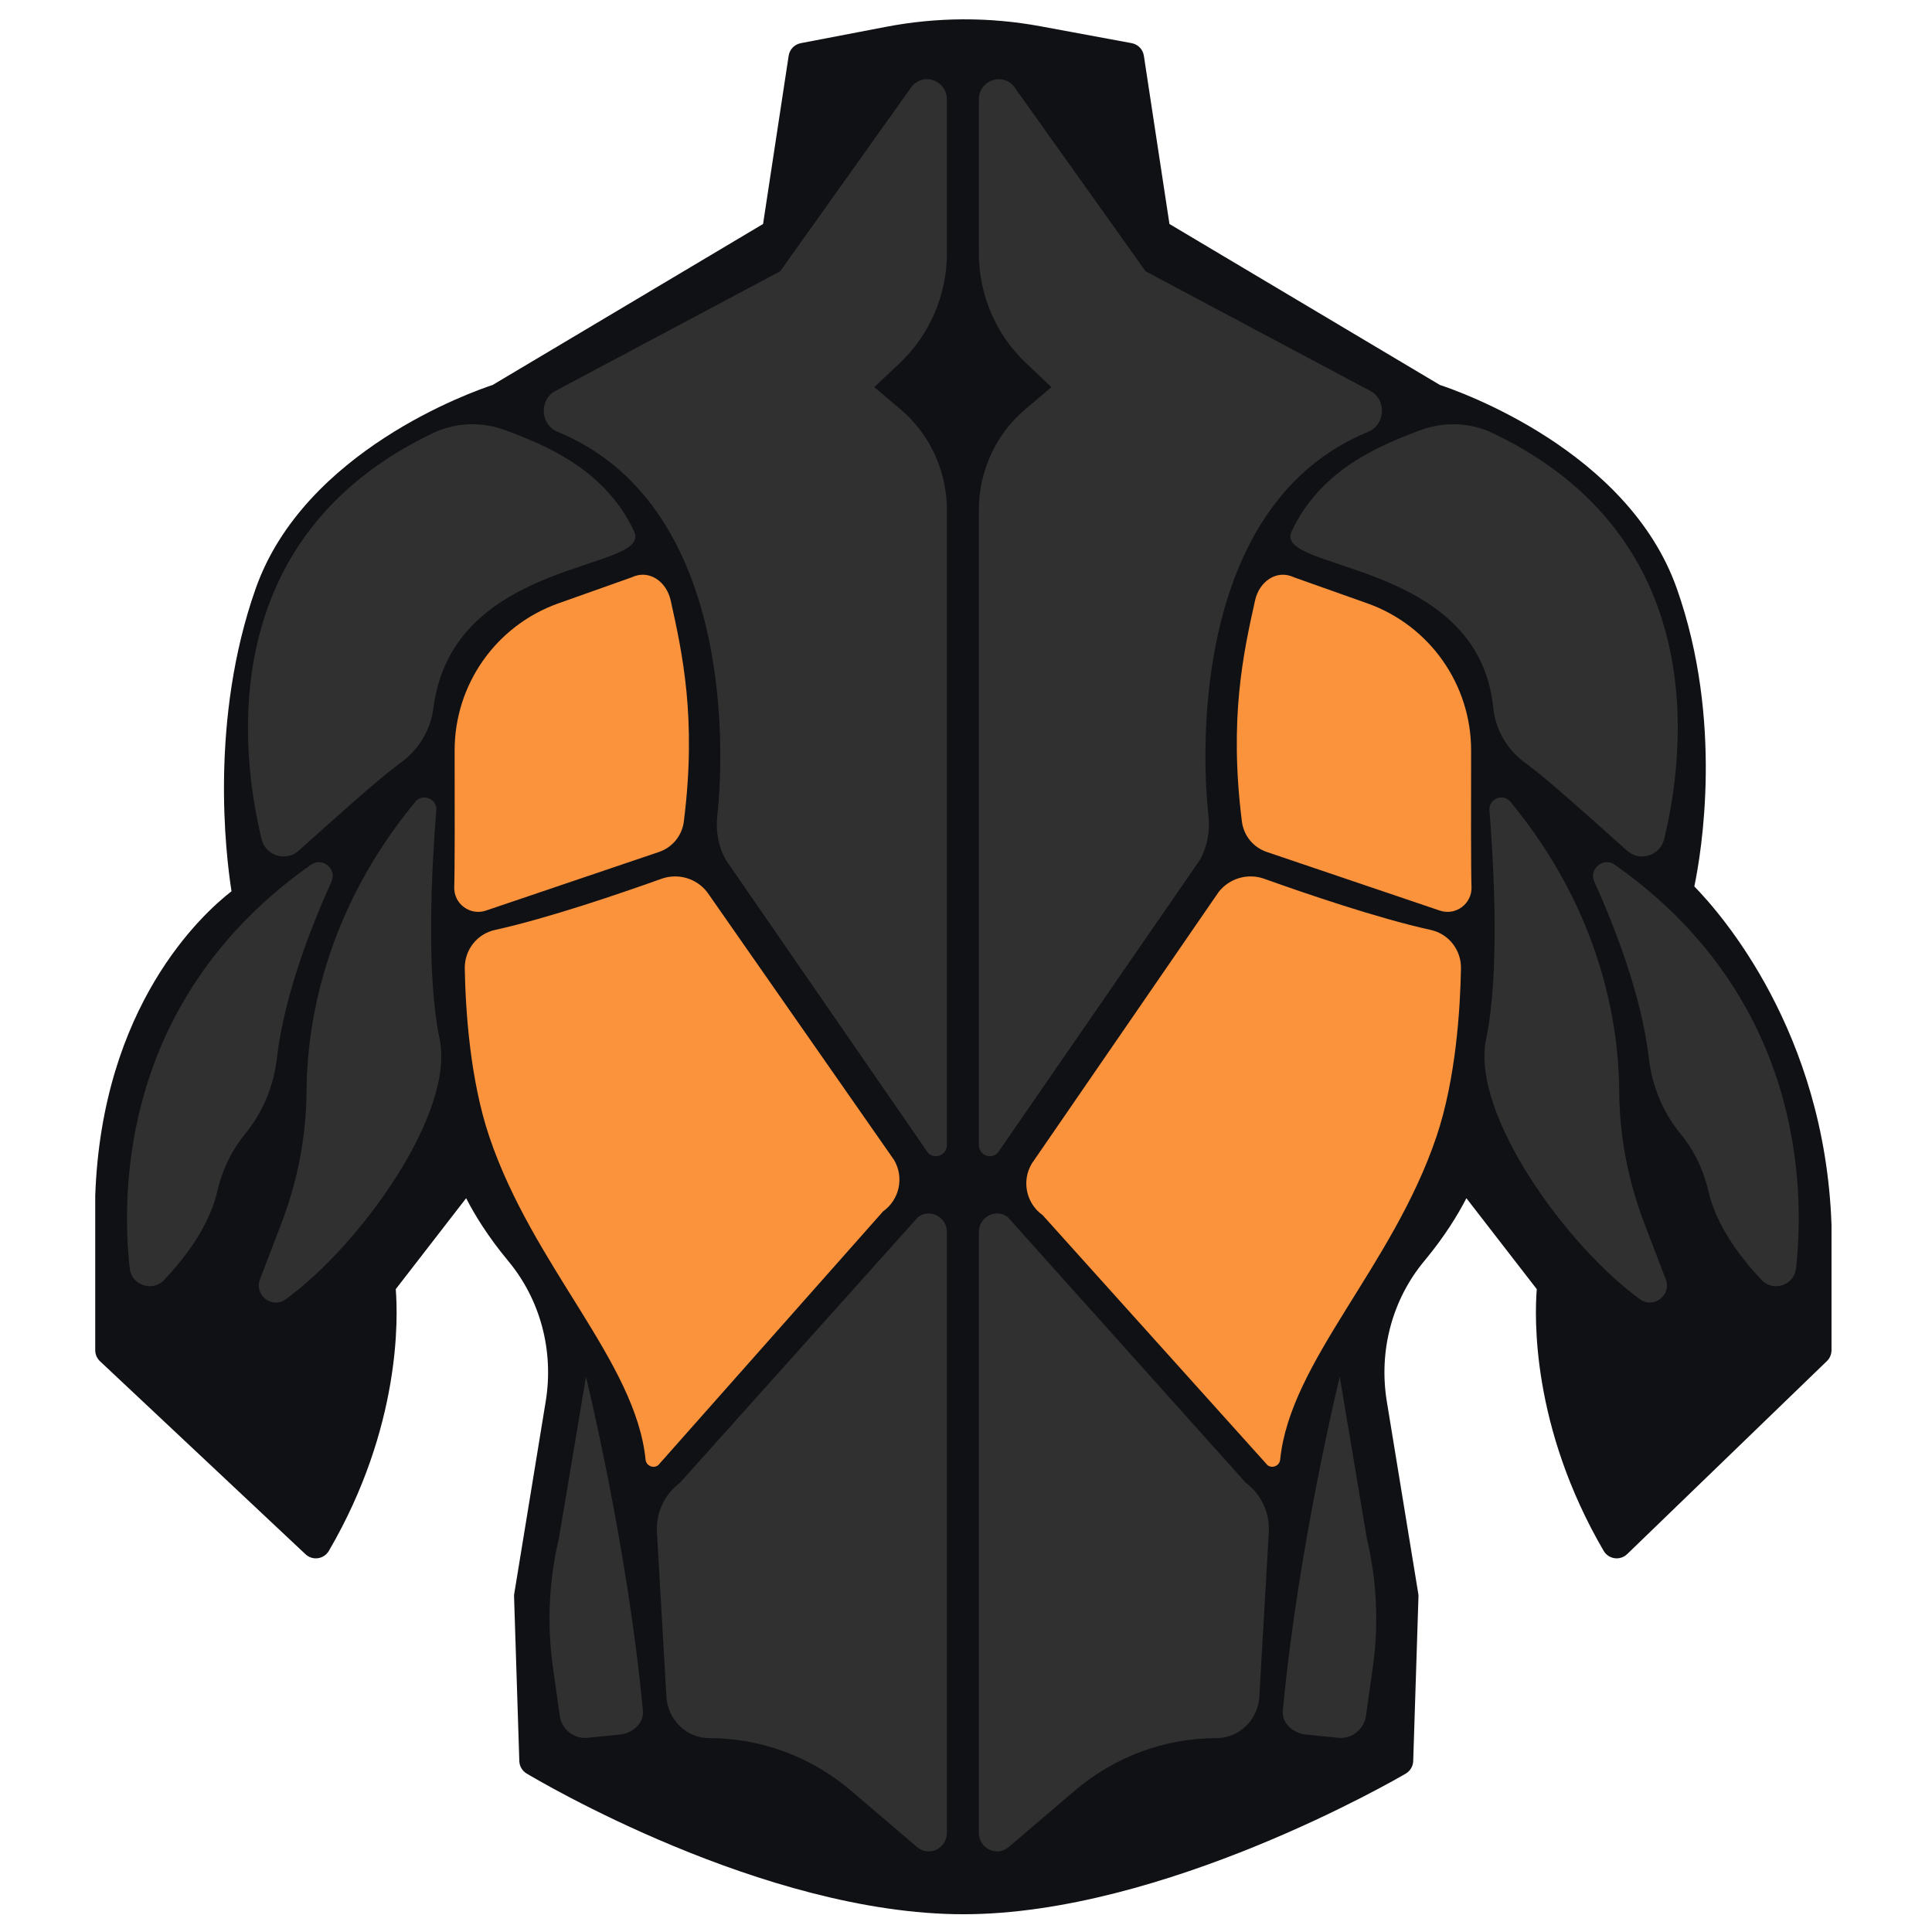
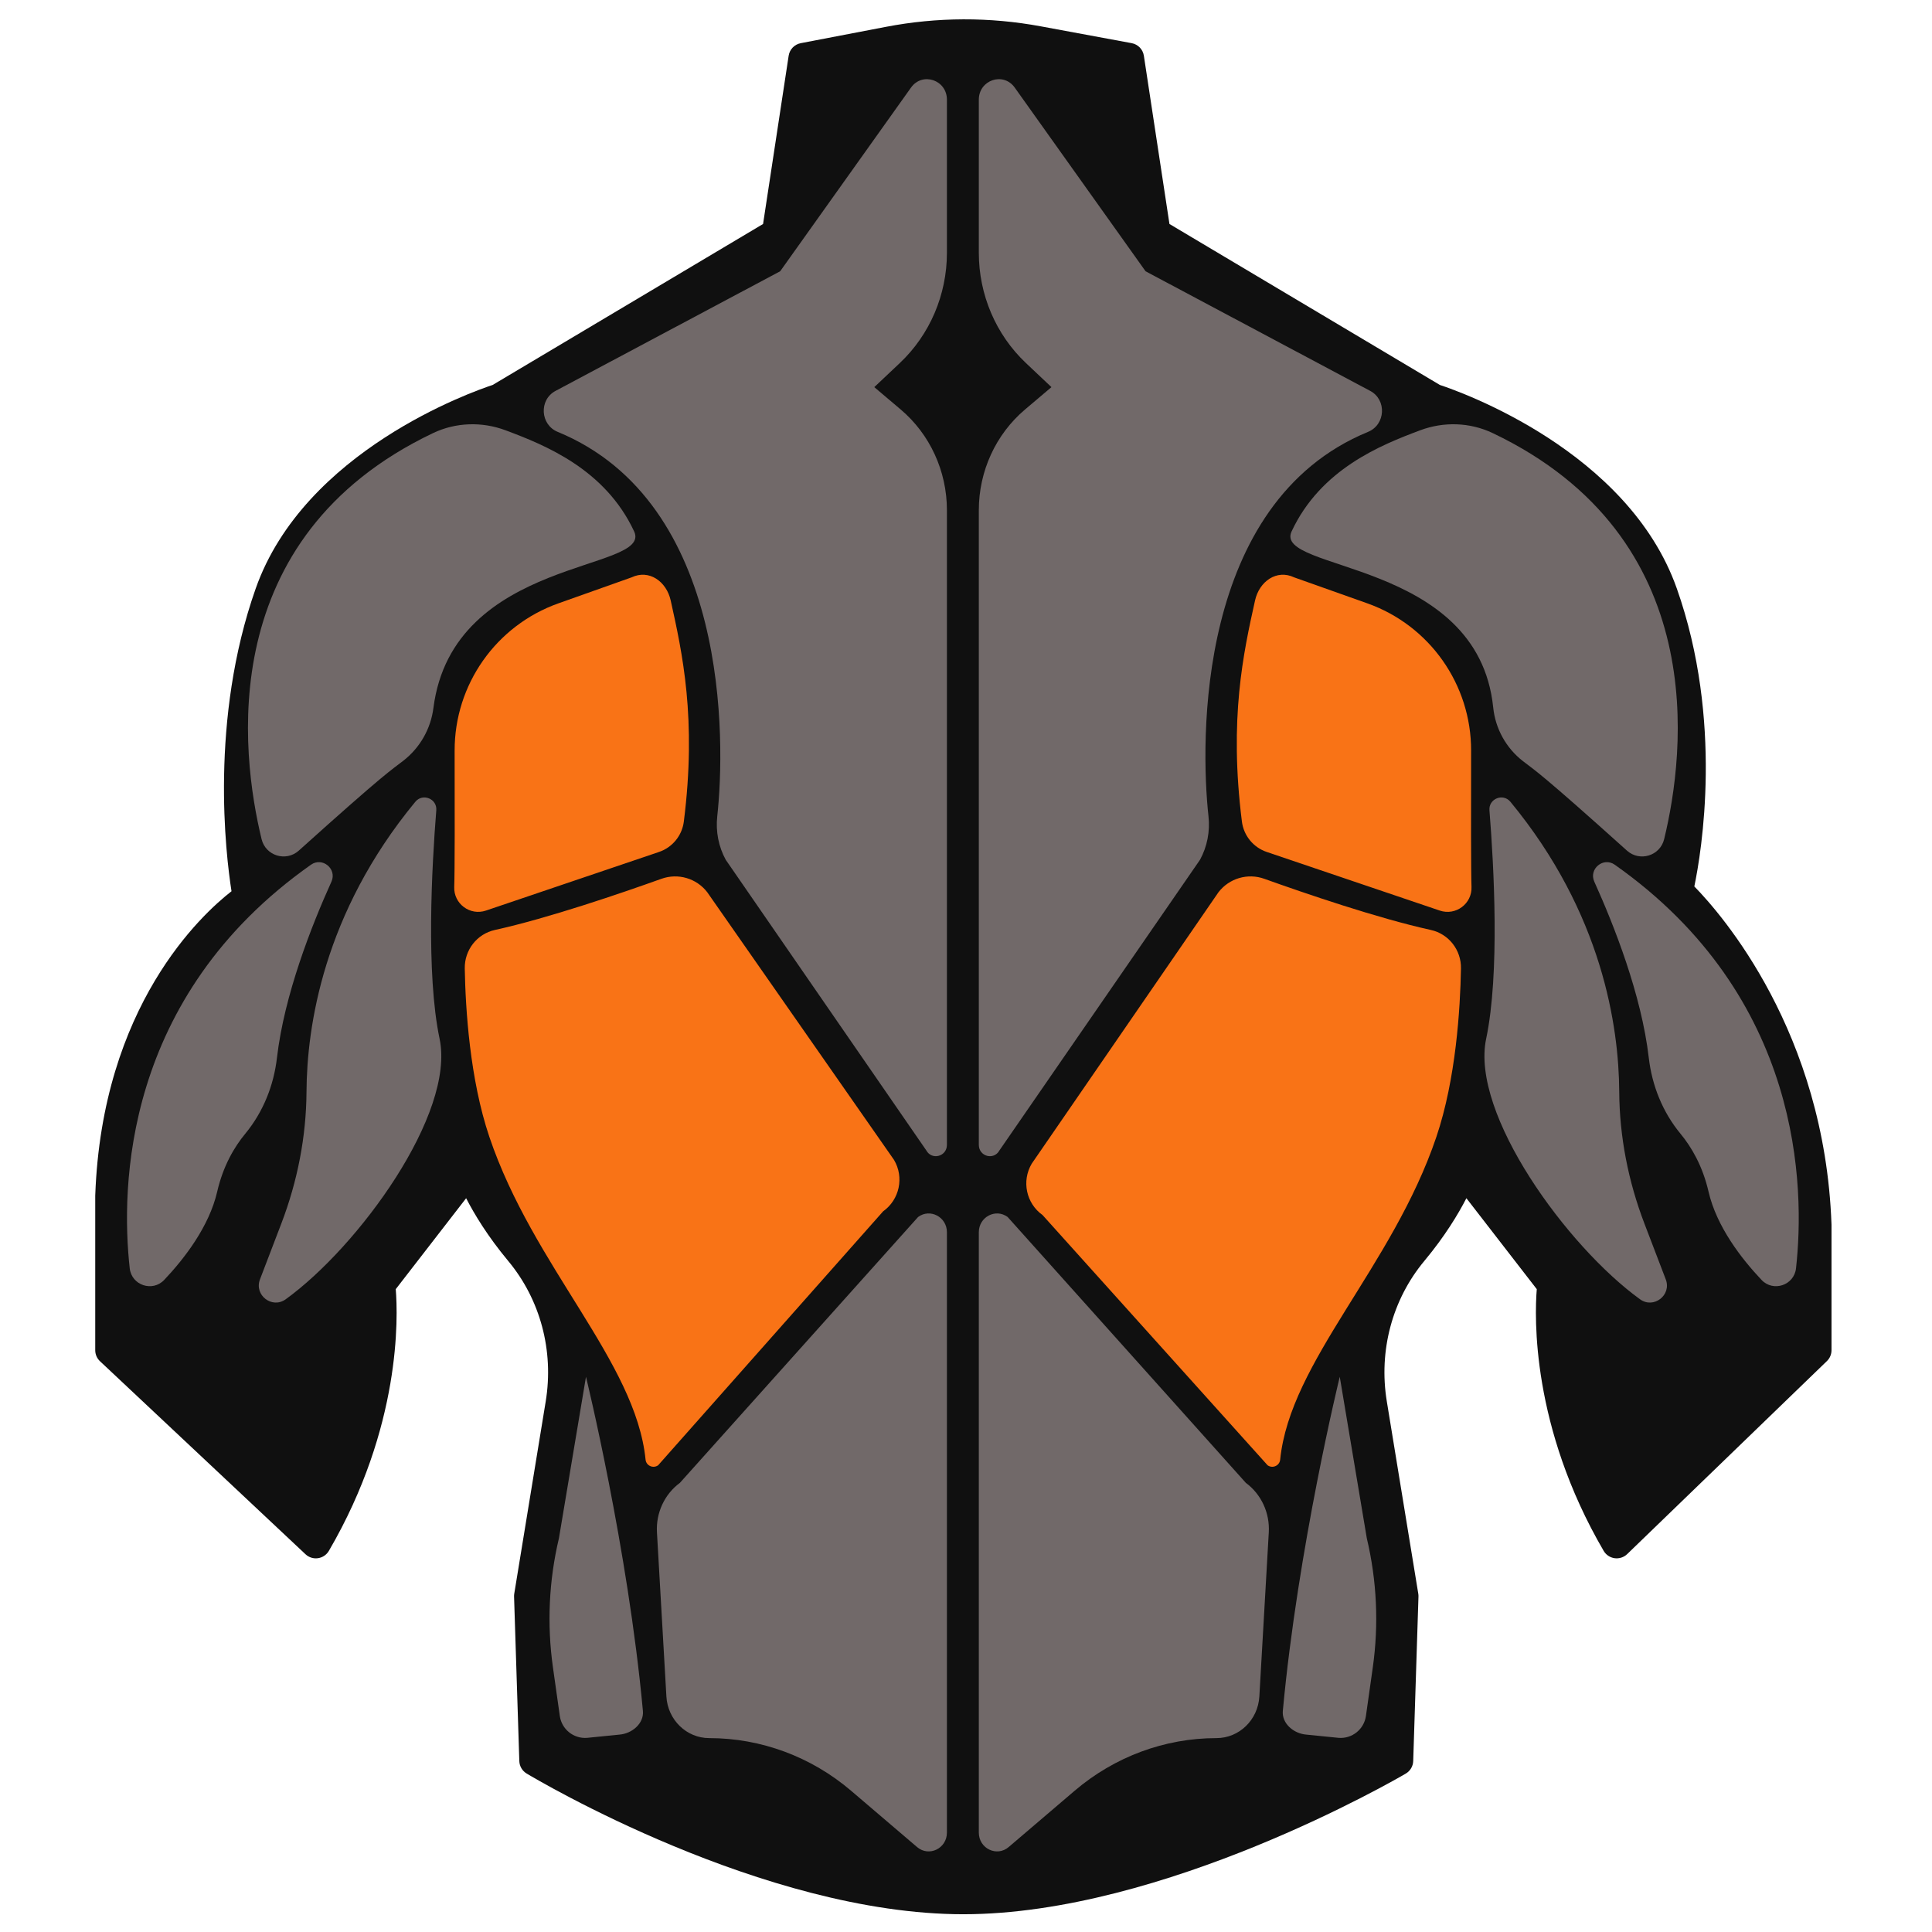
<svg xmlns="http://www.w3.org/2000/svg" version="1.1" width="512" height="512" x="0" y="0" viewBox="0 0 512 512" style="enable-background:new 0 0 512 512" xml:space="preserve" class="">
  <g>
-     <path fill="#0f1115" d="M255.303 507.294c-53.055 0-113.206-35.77-115.74-37.292a3.996 3.996 0 0 1-1.938-3.301l-1.393-43.587a3.993 3.993 0 0 1 .051-.773l8.338-50.958c2.197-13.428-1.43-26.998-9.953-37.231-5.459-6.556-8.987-12.426-11.137-16.614l-18.653 24.102c.594 7.312 1.471 36.451-17.722 69.353a3.994 3.994 0 0 1-2.88 1.942 3.98 3.98 0 0 1-3.313-1.042L26.5 360.74a4.003 4.003 0 0 1-1.262-2.916v-40.857l.002-.143c1.795-50.276 28.202-74.486 36.112-80.635-1.533-9.755-5.848-45.496 6.415-80.234 12.891-36.517 57.437-52.173 62.787-53.936l71.667-42.661 6.782-44.589a4 4 0 0 1 3.201-3.327l22.57-4.328a110.467 110.467 0 0 1 41.056-.133l24.079 4.456a4.003 4.003 0 0 1 3.227 3.332l6.782 44.589 71.667 42.661c5.35 1.763 49.896 17.419 62.787 53.936 12.373 35.051 6.542 69.822 4.644 78.962 7.204 7.363 34.529 38.553 36.35 89.554l.002.143v33.211c0 1.085-.44 2.123-1.22 2.876l-52.929 51.152a4.012 4.012 0 0 1-3.327 1.087 4.006 4.006 0 0 1-2.908-1.947c-19.193-32.901-18.316-62.04-17.722-69.353l-18.653-24.102c-2.15 4.188-5.678 10.059-11.137 16.614-8.522 10.233-12.15 23.804-9.953 37.23l8.339 50.959c.042.255.059.515.051.773l-1.394 43.587a4 4 0 0 1-1.976 3.323c-2.597 1.522-64.205 37.27-117.236 37.27z" opacity="1" data-original="#484f69" class="" />
-     <path fill="#303030" d="M250.944 26.421v40.573c0 11.104-4.525 21.699-12.471 29.202l-6.777 6.398 7.004 5.929c7.752 6.562 12.244 16.354 12.244 26.69v168.175c0 3.098-3.995 4.176-5.469 1.476l-53.144-77.005c-1.911-3.499-2.69-7.526-2.253-11.515 2.17-19.774 3.316-83.149-42.294-101.898-4.63-1.903-4.992-8.496-.563-10.854l59.534-31.704 34.672-48.678c3.012-4.229 9.517-2.034 9.517 3.211z" opacity="1" data-original="#9fabce" class="" />
-     <path fill="#303030" d="M114.747 114.779c6.027-2.874 12.982-3.088 19.236-.746 10.423 3.903 26.356 10.267 34.07 26.796 5.011 10.738-48.043 6.593-53.194 46.803a21.079 21.079 0 0 1-7.894 13.904c-3.472 2.721-4.255 2.722-27.78 23.883-3.378 3.039-8.786 1.387-9.859-3.029-5.539-22.785-12.628-79.931 45.421-107.611z" opacity="1" data-original="#9fabce" class="" />
-     <path fill="#fb923c" d="M120.482 198.948a41.33 41.33 0 0 1 27.502-39.054l19.393-6.886c4.644-2.211 9.247 1.088 10.362 6.109 3.087 13.9 6.93 31.297 3.483 58.609a9.792 9.792 0 0 1-6.564 8.045l-45.876 15.542c-4.232 1.434-8.585-1.819-8.406-6.284.149-3.725.146-20.475.106-36.081zM131.147 246.451c-4.748 1.043-8.065 5.325-7.979 10.186.19 10.723 1.34 29.321 6.515 44.641 11.65 34.484 38.777 59.506 41.401 85.549.162 1.606 2.013 2.425 3.328 1.488l59.628-67.301a10.293 10.293 0 0 0 2.88-13.634l-49.51-70.957a10.748 10.748 0 0 0-12.118-3.535c-10.47 3.75-30.038 10.465-44.145 13.563z" opacity="1" data-original="#ff004f" class="" />
-     <path fill="#303030" d="M87.835 233.651c-5.229 11.56-12.506 29.993-14.433 46.643-.855 7.391-3.67 14.42-8.408 20.156-2.914 3.527-5.86 8.533-7.432 15.346-2.143 9.287-8.72 17.768-14.045 23.396-3.105 3.282-8.639 1.423-9.137-3.067-2.361-21.294-1.819-71.847 48.037-106.97 3.026-2.132 6.943 1.123 5.418 4.496zM110.067 212.481c1.953-2.366 5.8-.806 5.555 2.252-1.183 14.768-2.758 43.298.873 60.546 4.187 19.889-21.446 55.068-40.784 69.046-3.613 2.612-8.409-1.107-6.816-5.272l5.66-14.799c4.268-11.161 6.601-22.989 6.672-34.938.101-17.255 4.463-47.31 28.84-76.835zM250.944 326.56v159.099c0 4.211-4.761 6.518-7.908 3.832l-17.475-14.912c-10.574-9.023-23.873-13.961-37.601-13.961-6.023 0-11.003-4.836-11.359-11.032l-2.501-43.492c-.297-5.161 2-10.117 6.082-13.123l63.126-70.459c3.196-2.354 7.636 0 7.636 4.048zM155.291 364.861s11.093 45.266 15.087 88.54c.308 3.334-2.865 6.013-6.203 6.285l-8.569.861a6.767 6.767 0 0 1-7.25-5.797l-1.822-12.884a92.127 92.127 0 0 1 1.588-34.205zM259.397 26.421v40.573c0 11.104 4.525 21.699 12.471 29.202l6.777 6.398-7.004 5.929c-7.752 6.562-12.244 16.354-12.244 26.69v168.175c0 3.098 3.995 4.176 5.469 1.476l53.144-77.005c1.911-3.499 2.69-7.526 2.253-11.515-2.17-19.774-3.316-83.149 42.294-101.898 4.63-1.903 4.992-8.496.564-10.854l-59.534-31.704-34.672-48.678c-3.012-4.229-9.518-2.034-9.518 3.211z" opacity="1" data-original="#9fabce" class="" />
-     <path fill="#303030" d="M395.595 114.779c-6.027-2.874-12.982-3.088-19.236-.746-10.423 3.903-26.356 10.267-34.07 26.796-5.001 10.716 49.38 7.184 53.425 46.654a20.651 20.651 0 0 0 7.853 14.203c3.317 2.578 4.502 2.967 27.589 23.733 3.378 3.039 8.786 1.387 9.859-3.029 5.539-22.785 12.628-79.931-45.42-107.611z" opacity="1" data-original="#9fabce" class="" />
-     <path fill="#fb923c" d="M389.859 198.948a41.33 41.33 0 0 0-27.502-39.054l-19.393-6.886c-4.643-2.211-9.247 1.088-10.362 6.109-3.086 13.9-6.93 31.297-3.483 58.609a9.792 9.792 0 0 0 6.564 8.045l45.876 15.542c4.232 1.434 8.585-1.819 8.406-6.284-.149-3.725-.145-20.475-.106-36.081zM379.194 246.451c4.748 1.043 8.065 5.325 7.979 10.186-.19 10.723-1.34 29.321-6.515 44.641-11.65 34.484-38.777 59.506-41.401 85.549-.162 1.606-2.013 2.425-3.328 1.488L276.3 322.014a10.293 10.293 0 0 1-2.88-13.634l49.51-71.957a10.748 10.748 0 0 1 12.118-3.535c10.471 3.75 30.04 10.465 44.146 13.563z" opacity="1" data-original="#ff004f" class="" />
-     <path fill="#303030" d="M422.507 233.651c5.229 11.56 12.506 29.993 14.433 46.643.855 7.391 3.67 14.42 8.408 20.156 2.914 3.527 5.86 8.533 7.432 15.346 2.143 9.287 8.72 17.768 14.045 23.396 3.105 3.282 8.639 1.423 9.137-3.067 2.361-21.294 1.819-71.847-48.037-106.97-3.027-2.132-6.944 1.123-5.418 4.496zM400.274 212.481c-1.953-2.366-5.8-.806-5.555 2.252 1.183 14.768 2.758 43.298-.873 60.546-4.187 19.889 21.446 55.068 40.784 69.046 3.613 2.612 8.409-1.107 6.816-5.272l-5.66-14.799c-4.268-11.161-6.601-22.989-6.672-34.938-.101-17.255-4.463-47.31-28.84-76.835zM259.397 326.56v159.099c0 4.211 4.761 6.518 7.908 3.832l17.475-14.912c10.574-9.023 23.873-13.961 37.602-13.961 6.023 0 11.003-4.836 11.359-11.032l2.501-43.492c.297-5.161-2-10.117-6.082-13.123l-63.126-70.459c-3.196-2.354-7.637 0-7.637 4.048zM355.05 364.861s-11.093 45.266-15.087 88.54c-.308 3.334 2.865 6.013 6.203 6.285l8.569.861a6.767 6.767 0 0 0 7.25-5.797l1.822-12.884a92.127 92.127 0 0 0-1.588-34.205z" opacity="1" data-original="#9fabce" class="" />
+     <path fill="#101010" d="M255.303 507.294c-53.055 0-113.206-35.77-115.74-37.292a3.996 3.996 0 0 1-1.938-3.301l-1.393-43.587a3.993 3.993 0 0 1 .051-.773l8.338-50.958c2.197-13.428-1.43-26.998-9.953-37.231-5.459-6.556-8.987-12.426-11.137-16.614l-18.653 24.102c.594 7.312 1.471 36.451-17.722 69.353a3.994 3.994 0 0 1-2.88 1.942 3.98 3.98 0 0 1-3.313-1.042L26.5 360.74a4.003 4.003 0 0 1-1.262-2.916v-40.857l.002-.143c1.795-50.276 28.202-74.486 36.112-80.635-1.533-9.755-5.848-45.496 6.415-80.234 12.891-36.517 57.437-52.173 62.787-53.936l71.667-42.661 6.782-44.589a4 4 0 0 1 3.201-3.327l22.57-4.328a110.467 110.467 0 0 1 41.056-.133l24.079 4.456a4.003 4.003 0 0 1 3.227 3.332l6.782 44.589 71.667 42.661c5.35 1.763 49.896 17.419 62.787 53.936 12.373 35.051 6.542 69.822 4.644 78.962 7.204 7.363 34.529 38.553 36.35 89.554l.002.143v33.211c0 1.085-.44 2.123-1.22 2.876l-52.929 51.152a4.012 4.012 0 0 1-3.327 1.087 4.006 4.006 0 0 1-2.908-1.947c-19.193-32.901-18.316-62.04-17.722-69.353l-18.653-24.102c-2.15 4.188-5.678 10.059-11.137 16.614-8.522 10.233-12.15 23.804-9.953 37.23l8.339 50.959c.042.255.059.515.051.773l-1.394 43.587a4 4 0 0 1-1.976 3.323c-2.597 1.522-64.205 37.27-117.236 37.27z" opacity="1" data-original="#484f69" class="" />
+     <path fill="#716969" d="M250.944 26.421v40.573c0 11.104-4.525 21.699-12.471 29.202l-6.777 6.398 7.004 5.929c7.752 6.562 12.244 16.354 12.244 26.69v168.175c0 3.098-3.995 4.176-5.469 1.476l-53.144-77.005c-1.911-3.499-2.69-7.526-2.253-11.515 2.17-19.774 3.316-83.149-42.294-101.898-4.63-1.903-4.992-8.496-.563-10.854l59.534-31.704 34.672-48.678c3.012-4.229 9.517-2.034 9.517 3.211z" opacity="1" data-original="#9fabce" class="" />
+     <path fill="#716969" d="M114.747 114.779c6.027-2.874 12.982-3.088 19.236-.746 10.423 3.903 26.356 10.267 34.07 26.796 5.011 10.738-48.043 6.593-53.194 46.803a21.079 21.079 0 0 1-7.894 13.904c-3.472 2.721-4.255 2.722-27.78 23.883-3.378 3.039-8.786 1.387-9.859-3.029-5.539-22.785-12.628-79.931 45.421-107.611z" opacity="1" data-original="#9fabce" class="" />
+     <path fill="#f97316" d="M120.482 198.948a41.33 41.33 0 0 1 27.502-39.054l19.393-6.886c4.644-2.211 9.247 1.088 10.362 6.109 3.087 13.9 6.93 31.297 3.483 58.609a9.792 9.792 0 0 1-6.564 8.045l-45.876 15.542c-4.232 1.434-8.585-1.819-8.406-6.284.149-3.725.146-20.475.106-36.081zM131.147 246.451c-4.748 1.043-8.065 5.325-7.979 10.186.19 10.723 1.34 29.321 6.515 44.641 11.65 34.484 38.777 59.506 41.401 85.549.162 1.606 2.013 2.425 3.328 1.488l59.628-67.301a10.293 10.293 0 0 0 2.88-13.634l-49.51-70.957a10.748 10.748 0 0 0-12.118-3.535c-10.47 3.75-30.038 10.465-44.145 13.563z" opacity="1" data-original="#ff004f" class="" />
+     <path fill="#716969" d="M87.835 233.651c-5.229 11.56-12.506 29.993-14.433 46.643-.855 7.391-3.67 14.42-8.408 20.156-2.914 3.527-5.86 8.533-7.432 15.346-2.143 9.287-8.72 17.768-14.045 23.396-3.105 3.282-8.639 1.423-9.137-3.067-2.361-21.294-1.819-71.847 48.037-106.97 3.026-2.132 6.943 1.123 5.418 4.496zM110.067 212.481c1.953-2.366 5.8-.806 5.555 2.252-1.183 14.768-2.758 43.298.873 60.546 4.187 19.889-21.446 55.068-40.784 69.046-3.613 2.612-8.409-1.107-6.816-5.272l5.66-14.799c4.268-11.161 6.601-22.989 6.672-34.938.101-17.255 4.463-47.31 28.84-76.835zM250.944 326.56v159.099c0 4.211-4.761 6.518-7.908 3.832l-17.475-14.912c-10.574-9.023-23.873-13.961-37.601-13.961-6.023 0-11.003-4.836-11.359-11.032l-2.501-43.492c-.297-5.161 2-10.117 6.082-13.123l63.126-70.459c3.196-2.354 7.636 0 7.636 4.048zM155.291 364.861s11.093 45.266 15.087 88.54c.308 3.334-2.865 6.013-6.203 6.285l-8.569.861a6.767 6.767 0 0 1-7.25-5.797l-1.822-12.884a92.127 92.127 0 0 1 1.588-34.205zM259.397 26.421v40.573c0 11.104 4.525 21.699 12.471 29.202l6.777 6.398-7.004 5.929c-7.752 6.562-12.244 16.354-12.244 26.69v168.175c0 3.098 3.995 4.176 5.469 1.476l53.144-77.005c1.911-3.499 2.69-7.526 2.253-11.515-2.17-19.774-3.316-83.149 42.294-101.898 4.63-1.903 4.992-8.496.564-10.854l-59.534-31.704-34.672-48.678c-3.012-4.229-9.518-2.034-9.518 3.211z" opacity="1" data-original="#9fabce" class="" />
+     <path fill="#716969" d="M395.595 114.779c-6.027-2.874-12.982-3.088-19.236-.746-10.423 3.903-26.356 10.267-34.07 26.796-5.001 10.716 49.38 7.184 53.425 46.654a20.651 20.651 0 0 0 7.853 14.203c3.317 2.578 4.502 2.967 27.589 23.733 3.378 3.039 8.786 1.387 9.859-3.029 5.539-22.785 12.628-79.931-45.42-107.611z" opacity="1" data-original="#9fabce" class="" />
+     <path fill="#f97316" d="M389.859 198.948a41.33 41.33 0 0 0-27.502-39.054l-19.393-6.886c-4.643-2.211-9.247 1.088-10.362 6.109-3.086 13.9-6.93 31.297-3.483 58.609a9.792 9.792 0 0 0 6.564 8.045l45.876 15.542c4.232 1.434 8.585-1.819 8.406-6.284-.149-3.725-.145-20.475-.106-36.081zM379.194 246.451c4.748 1.043 8.065 5.325 7.979 10.186-.19 10.723-1.34 29.321-6.515 44.641-11.65 34.484-38.777 59.506-41.401 85.549-.162 1.606-2.013 2.425-3.328 1.488L276.3 322.014a10.293 10.293 0 0 1-2.88-13.634l49.51-71.957a10.748 10.748 0 0 1 12.118-3.535c10.471 3.75 30.04 10.465 44.146 13.563z" opacity="1" data-original="#ff004f" class="" />
+     <path fill="#716969" d="M422.507 233.651c5.229 11.56 12.506 29.993 14.433 46.643.855 7.391 3.67 14.42 8.408 20.156 2.914 3.527 5.86 8.533 7.432 15.346 2.143 9.287 8.72 17.768 14.045 23.396 3.105 3.282 8.639 1.423 9.137-3.067 2.361-21.294 1.819-71.847-48.037-106.97-3.027-2.132-6.944 1.123-5.418 4.496zM400.274 212.481c-1.953-2.366-5.8-.806-5.555 2.252 1.183 14.768 2.758 43.298-.873 60.546-4.187 19.889 21.446 55.068 40.784 69.046 3.613 2.612 8.409-1.107 6.816-5.272l-5.66-14.799c-4.268-11.161-6.601-22.989-6.672-34.938-.101-17.255-4.463-47.31-28.84-76.835zM259.397 326.56v159.099c0 4.211 4.761 6.518 7.908 3.832l17.475-14.912c10.574-9.023 23.873-13.961 37.602-13.961 6.023 0 11.003-4.836 11.359-11.032l2.501-43.492c.297-5.161-2-10.117-6.082-13.123l-63.126-70.459c-3.196-2.354-7.637 0-7.637 4.048zM355.05 364.861s-11.093 45.266-15.087 88.54c-.308 3.334 2.865 6.013 6.203 6.285l8.569.861a6.767 6.767 0 0 0 7.25-5.797l1.822-12.884a92.127 92.127 0 0 0-1.588-34.205z" opacity="1" data-original="#9fabce" class="" />
  </g>
</svg>
